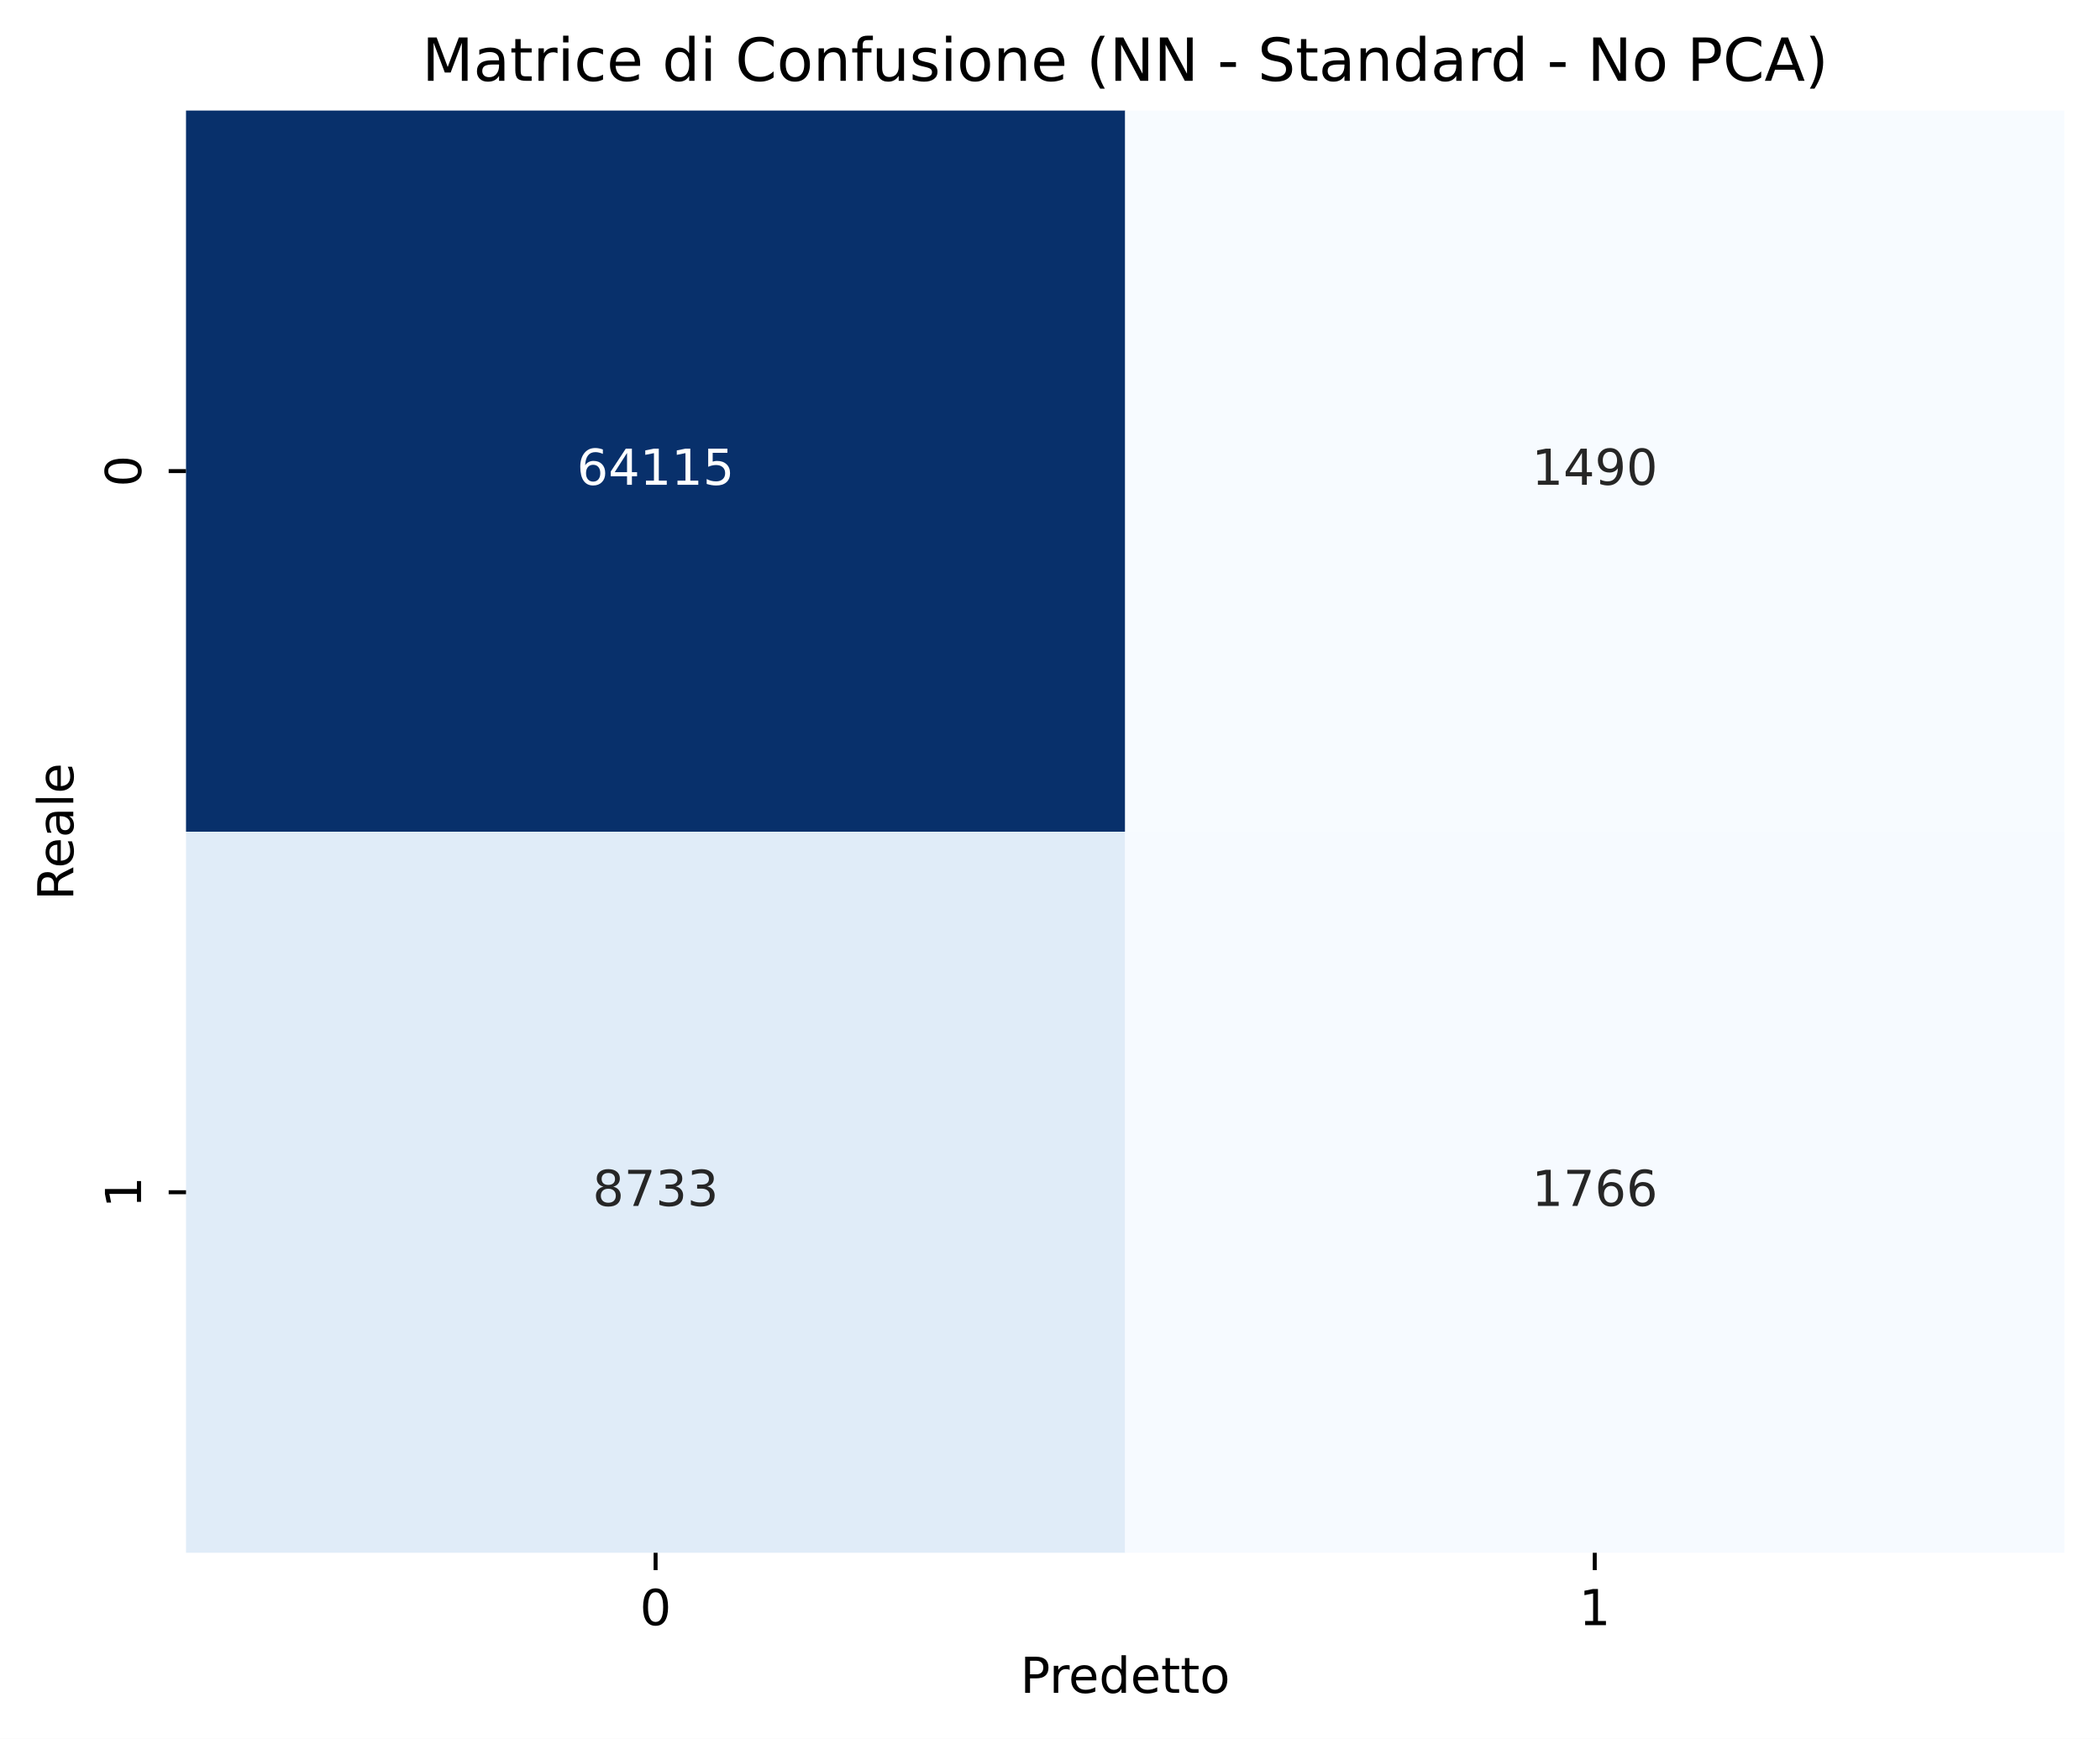
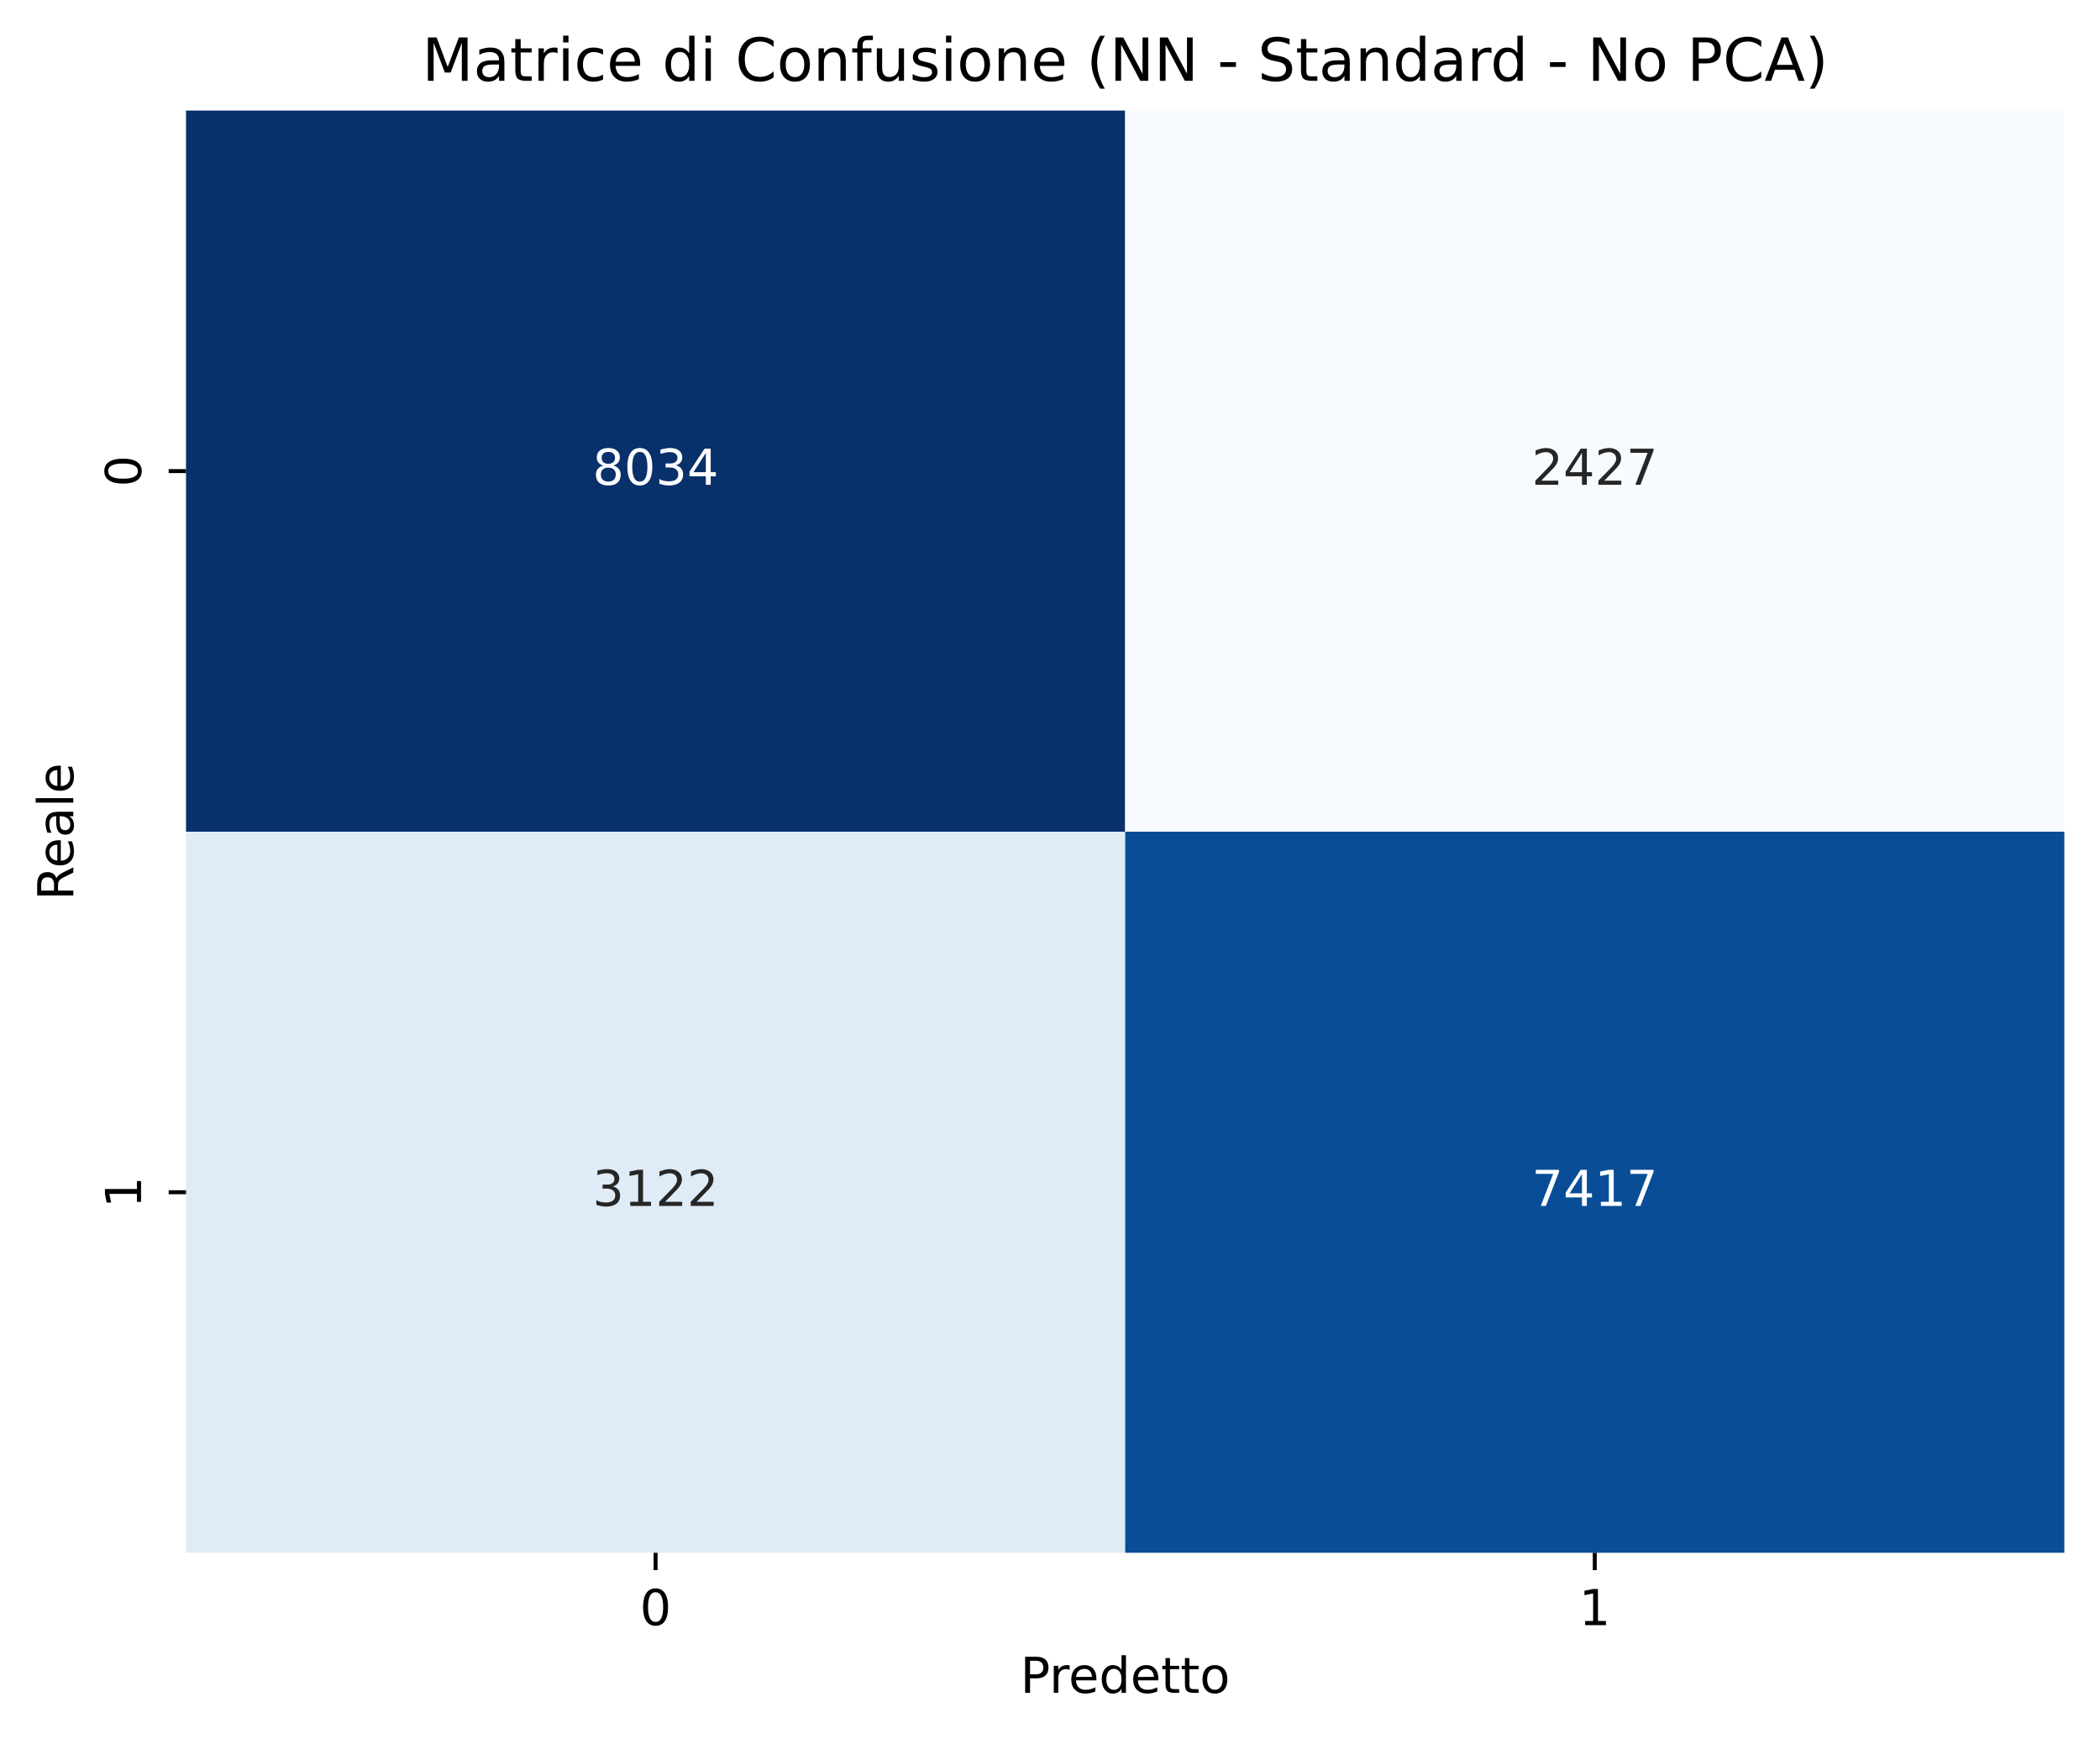
<svg xmlns="http://www.w3.org/2000/svg" xmlns:xlink="http://www.w3.org/1999/xlink" width="423.996pt" height="351.034pt" viewBox="0 0 423.996 351.034" version="1.1">
  <defs>
    <style type="text/css">*{stroke-linejoin: round; stroke-linecap: butt}</style>
  </defs>
  <g id="figure_1">
    <g id="patch_1">
      <path d="M 0 351.034  L 423.996 351.034  L 423.996 0  L 0 0  z " style="fill: #ffffff" />
    </g>
    <g id="axes_1">
      <g id="patch_2">
        <path d="M 37.556 313.478  L 416.796 313.478  L 416.796 22.318  L 37.556 22.318  z " style="fill: #ffffff" />
      </g>
      <g id="QuadMesh_1">
-         <path d="M 37.556 22.318  L 227.176 22.318  L 227.176 167.898  L 37.556 167.898  L 37.556 22.318  " clip-path="url(#paa4b24d667)" style="fill: #08306b" />
-         <path d="M 227.176 22.318  L 416.796 22.318  L 416.796 167.898  L 227.176 167.898  L 227.176 22.318  " clip-path="url(#paa4b24d667)" style="fill: #f7fbff" />
-         <path d="M 37.556 167.898  L 227.176 167.898  L 227.176 313.478  L 37.556 313.478  L 37.556 167.898  " clip-path="url(#paa4b24d667)" style="fill: #e0ecf8" />
-         <path d="M 227.176 167.898  L 416.796 167.898  L 416.796 313.478  L 227.176 313.478  L 227.176 167.898  " clip-path="url(#paa4b24d667)" style="fill: #f6faff" />
+         <path d="M 37.556 22.318  L 227.176 22.318  L 227.176 167.898  L 37.556 167.898  L 37.556 22.318  " clip-path="url(#p06535b586e)" style="fill: #08306b" />
+         <path d="M 227.176 22.318  L 416.796 22.318  L 416.796 167.898  L 227.176 167.898  L 227.176 22.318  " clip-path="url(#p06535b586e)" style="fill: #f7fbff" />
+         <path d="M 37.556 167.898  L 227.176 167.898  L 227.176 313.478  L 37.556 313.478  L 37.556 167.898  " clip-path="url(#p06535b586e)" style="fill: #dfebf7" />
+         <path d="M 227.176 167.898  L 416.796 167.898  L 416.796 313.478  L 227.176 313.478  L 227.176 167.898  " clip-path="url(#p06535b586e)" style="fill: #084d96" />
      </g>
      <g id="matplotlib.axis_1">
        <g id="xtick_1">
          <g id="line2d_1">
            <defs>
-               <path id="mdf2c131382" d="M 0 0  L 0 3.5  " style="stroke: #000000; stroke-width: 0.8" />
-             </defs>
-             <g>
-               <use xlink:href="#mdf2c131382" x="132.366" y="313.478" style="stroke: #000000; stroke-width: 0.8" />
+               <path id="m2a89f41d2f" d="M 0 0  L 0 3.5  " style="stroke: #000000; stroke-width: 0.8" />
+             </defs>
+             <g>
+               <use xlink:href="#m2a89f41d2f" x="132.366" y="313.478" style="stroke: #000000; stroke-width: 0.8" />
            </g>
          </g>
          <g id="text_1">
            <g transform="translate(129.185 328.0766) scale(0.1 -0.1)">
              <defs>
                <path id="DejaVuSans-30" d="M 2034 4250  Q 1547 4250 1301 3770  Q 1056 3291 1056 2328  Q 1056 1369 1301 889  Q 1547 409 2034 409  Q 2525 409 2770 889  Q 3016 1369 3016 2328  Q 3016 3291 2770 3770  Q 2525 4250 2034 4250  z M 2034 4750  Q 2819 4750 3233 4129  Q 3647 3509 3647 2328  Q 3647 1150 3233 529  Q 2819 -91 2034 -91  Q 1250 -91 836 529  Q 422 1150 422 2328  Q 422 3509 836 4129  Q 1250 4750 2034 4750  z " transform="scale(0.015625)" />
              </defs>
              <use xlink:href="#DejaVuSans-30" />
            </g>
          </g>
        </g>
        <g id="xtick_2">
          <g id="line2d_2">
            <g>
-               <use xlink:href="#mdf2c131382" x="321.986" y="313.478" style="stroke: #000000; stroke-width: 0.8" />
+               <use xlink:href="#m2a89f41d2f" x="321.986" y="313.478" style="stroke: #000000; stroke-width: 0.8" />
            </g>
          </g>
          <g id="text_2">
            <g transform="translate(318.805 328.0766) scale(0.1 -0.1)">
              <defs>
                <path id="DejaVuSans-31" d="M 794 531  L 1825 531  L 1825 4091  L 703 3866  L 703 4441  L 1819 4666  L 2450 4666  L 2450 531  L 3481 531  L 3481 0  L 794 0  L 794 531  z " transform="scale(0.015625)" />
              </defs>
              <use xlink:href="#DejaVuSans-31" />
            </g>
          </g>
        </g>
        <g id="text_3">
          <g transform="translate(205.9989 341.7547) scale(0.1 -0.1)">
            <defs>
              <path id="DejaVuSans-50" d="M 1259 4147  L 1259 2394  L 2053 2394  Q 2494 2394 2734 2622  Q 2975 2850 2975 3272  Q 2975 3691 2734 3919  Q 2494 4147 2053 4147  L 1259 4147  z M 628 4666  L 2053 4666  Q 2838 4666 3239 4311  Q 3641 3956 3641 3272  Q 3641 2581 3239 2228  Q 2838 1875 2053 1875  L 1259 1875  L 1259 0  L 628 0  L 628 4666  z " transform="scale(0.015625)" />
              <path id="DejaVuSans-72" d="M 2631 2963  Q 2534 3019 2420 3045  Q 2306 3072 2169 3072  Q 1681 3072 1420 2755  Q 1159 2438 1159 1844  L 1159 0  L 581 0  L 581 3500  L 1159 3500  L 1159 2956  Q 1341 3275 1631 3429  Q 1922 3584 2338 3584  Q 2397 3584 2469 3576  Q 2541 3569 2628 3553  L 2631 2963  z " transform="scale(0.015625)" />
              <path id="DejaVuSans-65" d="M 3597 1894  L 3597 1613  L 953 1613  Q 991 1019 1311 708  Q 1631 397 2203 397  Q 2534 397 2845 478  Q 3156 559 3463 722  L 3463 178  Q 3153 47 2828 -22  Q 2503 -91 2169 -91  Q 1331 -91 842 396  Q 353 884 353 1716  Q 353 2575 817 3079  Q 1281 3584 2069 3584  Q 2775 3584 3186 3129  Q 3597 2675 3597 1894  z M 3022 2063  Q 3016 2534 2758 2815  Q 2500 3097 2075 3097  Q 1594 3097 1305 2825  Q 1016 2553 972 2059  L 3022 2063  z " transform="scale(0.015625)" />
              <path id="DejaVuSans-64" d="M 2906 2969  L 2906 4863  L 3481 4863  L 3481 0  L 2906 0  L 2906 525  Q 2725 213 2448 61  Q 2172 -91 1784 -91  Q 1150 -91 751 415  Q 353 922 353 1747  Q 353 2572 751 3078  Q 1150 3584 1784 3584  Q 2172 3584 2448 3432  Q 2725 3281 2906 2969  z M 947 1747  Q 947 1113 1208 752  Q 1469 391 1925 391  Q 2381 391 2643 752  Q 2906 1113 2906 1747  Q 2906 2381 2643 2742  Q 2381 3103 1925 3103  Q 1469 3103 1208 2742  Q 947 2381 947 1747  z " transform="scale(0.015625)" />
              <path id="DejaVuSans-74" d="M 1172 4494  L 1172 3500  L 2356 3500  L 2356 3053  L 1172 3053  L 1172 1153  Q 1172 725 1289 603  Q 1406 481 1766 481  L 2356 481  L 2356 0  L 1766 0  Q 1100 0 847 248  Q 594 497 594 1153  L 594 3053  L 172 3053  L 172 3500  L 594 3500  L 594 4494  L 1172 4494  z " transform="scale(0.015625)" />
              <path id="DejaVuSans-6f" d="M 1959 3097  Q 1497 3097 1228 2736  Q 959 2375 959 1747  Q 959 1119 1226 758  Q 1494 397 1959 397  Q 2419 397 2687 759  Q 2956 1122 2956 1747  Q 2956 2369 2687 2733  Q 2419 3097 1959 3097  z M 1959 3584  Q 2709 3584 3137 3096  Q 3566 2609 3566 1747  Q 3566 888 3137 398  Q 2709 -91 1959 -91  Q 1206 -91 779 398  Q 353 888 353 1747  Q 353 2609 779 3096  Q 1206 3584 1959 3584  z " transform="scale(0.015625)" />
            </defs>
            <use xlink:href="#DejaVuSans-50" />
            <use xlink:href="#DejaVuSans-72" transform="translate(58.55273 0)" />
            <use xlink:href="#DejaVuSans-65" transform="translate(97.41602 0)" />
            <use xlink:href="#DejaVuSans-64" transform="translate(158.9395 0)" />
            <use xlink:href="#DejaVuSans-65" transform="translate(222.416 0)" />
            <use xlink:href="#DejaVuSans-74" transform="translate(283.9395 0)" />
            <use xlink:href="#DejaVuSans-74" transform="translate(323.1484 0)" />
            <use xlink:href="#DejaVuSans-6f" transform="translate(362.3574 0)" />
          </g>
        </g>
      </g>
      <g id="matplotlib.axis_2">
        <g id="ytick_1">
          <g id="line2d_3">
            <defs>
-               <path id="m4157e343cb" d="M 0 0  L -3.5 0  " style="stroke: #000000; stroke-width: 0.8" />
-             </defs>
-             <g>
-               <use xlink:href="#m4157e343cb" x="37.556" y="95.108" style="stroke: #000000; stroke-width: 0.8" />
+               <path id="m7005721391" d="M 0 0  L -3.5 0  " style="stroke: #000000; stroke-width: 0.8" />
+             </defs>
+             <g>
+               <use xlink:href="#m7005721391" x="37.556" y="95.108" style="stroke: #000000; stroke-width: 0.8" />
            </g>
          </g>
          <g id="text_4">
            <g transform="translate(28.47656 98.28938) rotate(-90) scale(0.1 -0.1)">
              <use xlink:href="#DejaVuSans-30" />
            </g>
          </g>
        </g>
        <g id="ytick_2">
          <g id="line2d_4">
            <g>
-               <use xlink:href="#m4157e343cb" x="37.556" y="240.688" style="stroke: #000000; stroke-width: 0.8" />
+               <use xlink:href="#m7005721391" x="37.556" y="240.688" style="stroke: #000000; stroke-width: 0.8" />
            </g>
          </g>
          <g id="text_5">
            <g transform="translate(28.47656 243.8694) rotate(-90) scale(0.1 -0.1)">
              <use xlink:href="#DejaVuSans-31" />
            </g>
          </g>
        </g>
        <g id="text_6">
          <g transform="translate(14.79844 181.7536) rotate(-90) scale(0.1 -0.1)">
            <defs>
              <path id="DejaVuSans-52" d="M 2841 2188  Q 3044 2119 3236 1894  Q 3428 1669 3622 1275  L 4263 0  L 3584 0  L 2988 1197  Q 2756 1666 2539 1819  Q 2322 1972 1947 1972  L 1259 1972  L 1259 0  L 628 0  L 628 4666  L 2053 4666  Q 2853 4666 3247 4331  Q 3641 3997 3641 3322  Q 3641 2881 3436 2590  Q 3231 2300 2841 2188  z M 1259 4147  L 1259 2491  L 2053 2491  Q 2509 2491 2742 2702  Q 2975 2913 2975 3322  Q 2975 3731 2742 3939  Q 2509 4147 2053 4147  L 1259 4147  z " transform="scale(0.015625)" />
              <path id="DejaVuSans-61" d="M 2194 1759  Q 1497 1759 1228 1600  Q 959 1441 959 1056  Q 959 750 1161 570  Q 1363 391 1709 391  Q 2188 391 2477 730  Q 2766 1069 2766 1631  L 2766 1759  L 2194 1759  z M 3341 1997  L 3341 0  L 2766 0  L 2766 531  Q 2569 213 2275 61  Q 1981 -91 1556 -91  Q 1019 -91 701 211  Q 384 513 384 1019  Q 384 1609 779 1909  Q 1175 2209 1959 2209  L 2766 2209  L 2766 2266  Q 2766 2663 2505 2880  Q 2244 3097 1772 3097  Q 1472 3097 1187 3025  Q 903 2953 641 2809  L 641 3341  Q 956 3463 1253 3523  Q 1550 3584 1831 3584  Q 2591 3584 2966 3190  Q 3341 2797 3341 1997  z " transform="scale(0.015625)" />
              <path id="DejaVuSans-6c" d="M 603 4863  L 1178 4863  L 1178 0  L 603 0  L 603 4863  z " transform="scale(0.015625)" />
            </defs>
            <use xlink:href="#DejaVuSans-52" />
            <use xlink:href="#DejaVuSans-65" transform="translate(64.98242 0)" />
            <use xlink:href="#DejaVuSans-61" transform="translate(126.5059 0)" />
            <use xlink:href="#DejaVuSans-6c" transform="translate(187.7852 0)" />
            <use xlink:href="#DejaVuSans-65" transform="translate(215.5684 0)" />
          </g>
        </g>
      </g>
      <g id="text_7">
-         <g style="fill: #ffffff" transform="translate(116.46 97.8675) scale(0.1 -0.1)">
+         <g style="fill: #ffffff" transform="translate(119.6412 97.8675) scale(0.1 -0.1)">
          <defs>
-             <path id="DejaVuSans-36" d="M 2113 2584  Q 1688 2584 1439 2293  Q 1191 2003 1191 1497  Q 1191 994 1439 701  Q 1688 409 2113 409  Q 2538 409 2786 701  Q 3034 994 3034 1497  Q 3034 2003 2786 2293  Q 2538 2584 2113 2584  z M 3366 4563  L 3366 3988  Q 3128 4100 2886 4159  Q 2644 4219 2406 4219  Q 1781 4219 1451 3797  Q 1122 3375 1075 2522  Q 1259 2794 1537 2939  Q 1816 3084 2150 3084  Q 2853 3084 3261 2657  Q 3669 2231 3669 1497  Q 3669 778 3244 343  Q 2819 -91 2113 -91  Q 1303 -91 875 529  Q 447 1150 447 2328  Q 447 3434 972 4092  Q 1497 4750 2381 4750  Q 2619 4750 2861 4703  Q 3103 4656 3366 4563  z " transform="scale(0.015625)" />
+             <path id="DejaVuSans-38" d="M 2034 2216  Q 1584 2216 1326 1975  Q 1069 1734 1069 1313  Q 1069 891 1326 650  Q 1584 409 2034 409  Q 2484 409 2743 651  Q 3003 894 3003 1313  Q 3003 1734 2745 1975  Q 2488 2216 2034 2216  z M 1403 2484  Q 997 2584 770 2862  Q 544 3141 544 3541  Q 544 4100 942 4425  Q 1341 4750 2034 4750  Q 2731 4750 3128 4425  Q 3525 4100 3525 3541  Q 3525 3141 3298 2862  Q 3072 2584 2669 2484  Q 3125 2378 3379 2068  Q 3634 1759 3634 1313  Q 3634 634 3220 271  Q 2806 -91 2034 -91  Q 1263 -91 848 271  Q 434 634 434 1313  Q 434 1759 690 2068  Q 947 2378 1403 2484  z M 1172 3481  Q 1172 3119 1398 2916  Q 1625 2713 2034 2713  Q 2441 2713 2670 2916  Q 2900 3119 2900 3481  Q 2900 3844 2670 4047  Q 2441 4250 2034 4250  Q 1625 4250 1398 4047  Q 1172 3844 1172 3481  z " transform="scale(0.015625)" />
+             <path id="DejaVuSans-33" d="M 2597 2516  Q 3050 2419 3304 2112  Q 3559 1806 3559 1356  Q 3559 666 3084 287  Q 2609 -91 1734 -91  Q 1441 -91 1130 -33  Q 819 25 488 141  L 488 750  Q 750 597 1062 519  Q 1375 441 1716 441  Q 2309 441 2620 675  Q 2931 909 2931 1356  Q 2931 1769 2642 2001  Q 2353 2234 1838 2234  L 1294 2234  L 1294 2753  L 1863 2753  Q 2328 2753 2575 2939  Q 2822 3125 2822 3475  Q 2822 3834 2567 4026  Q 2313 4219 1838 4219  Q 1578 4219 1281 4162  Q 984 4106 628 3988  L 628 4550  Q 988 4650 1302 4700  Q 1616 4750 1894 4750  Q 2613 4750 3031 4423  Q 3450 4097 3450 3541  Q 3450 3153 3228 2886  Q 3006 2619 2597 2516  z " transform="scale(0.015625)" />
            <path id="DejaVuSans-34" d="M 2419 4116  L 825 1625  L 2419 1625  L 2419 4116  z M 2253 4666  L 3047 4666  L 3047 1625  L 3713 1625  L 3713 1100  L 3047 1100  L 3047 0  L 2419 0  L 2419 1100  L 313 1100  L 313 1709  L 2253 4666  z " transform="scale(0.015625)" />
-             <path id="DejaVuSans-35" d="M 691 4666  L 3169 4666  L 3169 4134  L 1269 4134  L 1269 2991  Q 1406 3038 1543 3061  Q 1681 3084 1819 3084  Q 2600 3084 3056 2656  Q 3513 2228 3513 1497  Q 3513 744 3044 326  Q 2575 -91 1722 -91  Q 1428 -91 1123 -41  Q 819 9 494 109  L 494 744  Q 775 591 1075 516  Q 1375 441 1709 441  Q 2250 441 2565 725  Q 2881 1009 2881 1497  Q 2881 1984 2565 2268  Q 2250 2553 1709 2553  Q 1456 2553 1204 2497  Q 953 2441 691 2322  L 691 4666  z " transform="scale(0.015625)" />
          </defs>
-           <use xlink:href="#DejaVuSans-36" />
-           <use xlink:href="#DejaVuSans-34" transform="translate(63.62305 0)" />
-           <use xlink:href="#DejaVuSans-31" transform="translate(127.2461 0)" />
-           <use xlink:href="#DejaVuSans-31" transform="translate(190.8691 0)" />
-           <use xlink:href="#DejaVuSans-35" transform="translate(254.4922 0)" />
+           <use xlink:href="#DejaVuSans-38" />
+           <use xlink:href="#DejaVuSans-30" transform="translate(63.62305 0)" />
+           <use xlink:href="#DejaVuSans-33" transform="translate(127.2461 0)" />
+           <use xlink:href="#DejaVuSans-34" transform="translate(190.8691 0)" />
        </g>
      </g>
      <g id="text_8">
        <g style="fill: #262626" transform="translate(309.2613 97.8675) scale(0.1 -0.1)">
          <defs>
-             <path id="DejaVuSans-39" d="M 703 97  L 703 672  Q 941 559 1184 500  Q 1428 441 1663 441  Q 2288 441 2617 861  Q 2947 1281 2994 2138  Q 2813 1869 2534 1725  Q 2256 1581 1919 1581  Q 1219 1581 811 2004  Q 403 2428 403 3163  Q 403 3881 828 4315  Q 1253 4750 1959 4750  Q 2769 4750 3195 4129  Q 3622 3509 3622 2328  Q 3622 1225 3098 567  Q 2575 -91 1691 -91  Q 1453 -91 1209 -44  Q 966 3 703 97  z M 1959 2075  Q 2384 2075 2632 2365  Q 2881 2656 2881 3163  Q 2881 3666 2632 3958  Q 2384 4250 1959 4250  Q 1534 4250 1286 3958  Q 1038 3666 1038 3163  Q 1038 2656 1286 2365  Q 1534 2075 1959 2075  z " transform="scale(0.015625)" />
+             <path id="DejaVuSans-32" d="M 1228 531  L 3431 531  L 3431 0  L 469 0  L 469 531  Q 828 903 1448 1529  Q 2069 2156 2228 2338  Q 2531 2678 2651 2914  Q 2772 3150 2772 3378  Q 2772 3750 2511 3984  Q 2250 4219 1831 4219  Q 1534 4219 1204 4116  Q 875 4013 500 3803  L 500 4441  Q 881 4594 1212 4672  Q 1544 4750 1819 4750  Q 2544 4750 2975 4387  Q 3406 4025 3406 3419  Q 3406 3131 3298 2873  Q 3191 2616 2906 2266  Q 2828 2175 2409 1742  Q 1991 1309 1228 531  z " transform="scale(0.015625)" />
+             <path id="DejaVuSans-37" d="M 525 4666  L 3525 4666  L 3525 4397  L 1831 0  L 1172 0  L 2766 4134  L 525 4134  L 525 4666  z " transform="scale(0.015625)" />
          </defs>
-           <use xlink:href="#DejaVuSans-31" />
+           <use xlink:href="#DejaVuSans-32" />
          <use xlink:href="#DejaVuSans-34" transform="translate(63.62305 0)" />
-           <use xlink:href="#DejaVuSans-39" transform="translate(127.2461 0)" />
-           <use xlink:href="#DejaVuSans-30" transform="translate(190.8691 0)" />
+           <use xlink:href="#DejaVuSans-32" transform="translate(127.2461 0)" />
+           <use xlink:href="#DejaVuSans-37" transform="translate(190.8691 0)" />
        </g>
      </g>
      <g id="text_9">
        <g style="fill: #262626" transform="translate(119.6412 243.4475) scale(0.1 -0.1)">
-           <defs>
-             <path id="DejaVuSans-38" d="M 2034 2216  Q 1584 2216 1326 1975  Q 1069 1734 1069 1313  Q 1069 891 1326 650  Q 1584 409 2034 409  Q 2484 409 2743 651  Q 3003 894 3003 1313  Q 3003 1734 2745 1975  Q 2488 2216 2034 2216  z M 1403 2484  Q 997 2584 770 2862  Q 544 3141 544 3541  Q 544 4100 942 4425  Q 1341 4750 2034 4750  Q 2731 4750 3128 4425  Q 3525 4100 3525 3541  Q 3525 3141 3298 2862  Q 3072 2584 2669 2484  Q 3125 2378 3379 2068  Q 3634 1759 3634 1313  Q 3634 634 3220 271  Q 2806 -91 2034 -91  Q 1263 -91 848 271  Q 434 634 434 1313  Q 434 1759 690 2068  Q 947 2378 1403 2484  z M 1172 3481  Q 1172 3119 1398 2916  Q 1625 2713 2034 2713  Q 2441 2713 2670 2916  Q 2900 3119 2900 3481  Q 2900 3844 2670 4047  Q 2441 4250 2034 4250  Q 1625 4250 1398 4047  Q 1172 3844 1172 3481  z " transform="scale(0.015625)" />
-             <path id="DejaVuSans-37" d="M 525 4666  L 3525 4666  L 3525 4397  L 1831 0  L 1172 0  L 2766 4134  L 525 4134  L 525 4666  z " transform="scale(0.015625)" />
-             <path id="DejaVuSans-33" d="M 2597 2516  Q 3050 2419 3304 2112  Q 3559 1806 3559 1356  Q 3559 666 3084 287  Q 2609 -91 1734 -91  Q 1441 -91 1130 -33  Q 819 25 488 141  L 488 750  Q 750 597 1062 519  Q 1375 441 1716 441  Q 2309 441 2620 675  Q 2931 909 2931 1356  Q 2931 1769 2642 2001  Q 2353 2234 1838 2234  L 1294 2234  L 1294 2753  L 1863 2753  Q 2328 2753 2575 2939  Q 2822 3125 2822 3475  Q 2822 3834 2567 4026  Q 2313 4219 1838 4219  Q 1578 4219 1281 4162  Q 984 4106 628 3988  L 628 4550  Q 988 4650 1302 4700  Q 1616 4750 1894 4750  Q 2613 4750 3031 4423  Q 3450 4097 3450 3541  Q 3450 3153 3228 2886  Q 3006 2619 2597 2516  z " transform="scale(0.015625)" />
-           </defs>
-           <use xlink:href="#DejaVuSans-38" />
-           <use xlink:href="#DejaVuSans-37" transform="translate(63.62305 0)" />
-           <use xlink:href="#DejaVuSans-33" transform="translate(127.2461 0)" />
-           <use xlink:href="#DejaVuSans-33" transform="translate(190.8691 0)" />
+           <use xlink:href="#DejaVuSans-33" />
+           <use xlink:href="#DejaVuSans-31" transform="translate(63.62305 0)" />
+           <use xlink:href="#DejaVuSans-32" transform="translate(127.2461 0)" />
+           <use xlink:href="#DejaVuSans-32" transform="translate(190.8691 0)" />
        </g>
      </g>
      <g id="text_10">
-         <g style="fill: #262626" transform="translate(309.2613 243.4475) scale(0.1 -0.1)">
-           <use xlink:href="#DejaVuSans-31" />
-           <use xlink:href="#DejaVuSans-37" transform="translate(63.62305 0)" />
-           <use xlink:href="#DejaVuSans-36" transform="translate(127.2461 0)" />
-           <use xlink:href="#DejaVuSans-36" transform="translate(190.8691 0)" />
+         <g style="fill: #ffffff" transform="translate(309.2613 243.4475) scale(0.1 -0.1)">
+           <use xlink:href="#DejaVuSans-37" />
+           <use xlink:href="#DejaVuSans-34" transform="translate(63.62305 0)" />
+           <use xlink:href="#DejaVuSans-31" transform="translate(127.2461 0)" />
+           <use xlink:href="#DejaVuSans-37" transform="translate(190.8691 0)" />
        </g>
      </g>
      <g id="text_11">
        <g transform="translate(85.22094 16.31812) scale(0.12 -0.12)">
          <defs>
            <path id="DejaVuSans-4d" d="M 628 4666  L 1569 4666  L 2759 1491  L 3956 4666  L 4897 4666  L 4897 0  L 4281 0  L 4281 4097  L 3078 897  L 2444 897  L 1241 4097  L 1241 0  L 628 0  L 628 4666  z " transform="scale(0.015625)" />
            <path id="DejaVuSans-69" d="M 603 3500  L 1178 3500  L 1178 0  L 603 0  L 603 3500  z M 603 4863  L 1178 4863  L 1178 4134  L 603 4134  L 603 4863  z " transform="scale(0.015625)" />
            <path id="DejaVuSans-63" d="M 3122 3366  L 3122 2828  Q 2878 2963 2633 3030  Q 2388 3097 2138 3097  Q 1578 3097 1268 2742  Q 959 2388 959 1747  Q 959 1106 1268 751  Q 1578 397 2138 397  Q 2388 397 2633 464  Q 2878 531 3122 666  L 3122 134  Q 2881 22 2623 -34  Q 2366 -91 2075 -91  Q 1284 -91 818 406  Q 353 903 353 1747  Q 353 2603 823 3093  Q 1294 3584 2113 3584  Q 2378 3584 2631 3529  Q 2884 3475 3122 3366  z " transform="scale(0.015625)" />
            <path id="DejaVuSans-20" transform="scale(0.015625)" />
            <path id="DejaVuSans-43" d="M 4122 4306  L 4122 3641  Q 3803 3938 3442 4084  Q 3081 4231 2675 4231  Q 1875 4231 1450 3742  Q 1025 3253 1025 2328  Q 1025 1406 1450 917  Q 1875 428 2675 428  Q 3081 428 3442 575  Q 3803 722 4122 1019  L 4122 359  Q 3791 134 3420 21  Q 3050 -91 2638 -91  Q 1578 -91 968 557  Q 359 1206 359 2328  Q 359 3453 968 4101  Q 1578 4750 2638 4750  Q 3056 4750 3426 4639  Q 3797 4528 4122 4306  z " transform="scale(0.015625)" />
            <path id="DejaVuSans-6e" d="M 3513 2113  L 3513 0  L 2938 0  L 2938 2094  Q 2938 2591 2744 2837  Q 2550 3084 2163 3084  Q 1697 3084 1428 2787  Q 1159 2491 1159 1978  L 1159 0  L 581 0  L 581 3500  L 1159 3500  L 1159 2956  Q 1366 3272 1645 3428  Q 1925 3584 2291 3584  Q 2894 3584 3203 3211  Q 3513 2838 3513 2113  z " transform="scale(0.015625)" />
            <path id="DejaVuSans-66" d="M 2375 4863  L 2375 4384  L 1825 4384  Q 1516 4384 1395 4259  Q 1275 4134 1275 3809  L 1275 3500  L 2222 3500  L 2222 3053  L 1275 3053  L 1275 0  L 697 0  L 697 3053  L 147 3053  L 147 3500  L 697 3500  L 697 3744  Q 697 4328 969 4595  Q 1241 4863 1831 4863  L 2375 4863  z " transform="scale(0.015625)" />
            <path id="DejaVuSans-75" d="M 544 1381  L 544 3500  L 1119 3500  L 1119 1403  Q 1119 906 1312 657  Q 1506 409 1894 409  Q 2359 409 2629 706  Q 2900 1003 2900 1516  L 2900 3500  L 3475 3500  L 3475 0  L 2900 0  L 2900 538  Q 2691 219 2414 64  Q 2138 -91 1772 -91  Q 1169 -91 856 284  Q 544 659 544 1381  z M 1991 3584  L 1991 3584  z " transform="scale(0.015625)" />
            <path id="DejaVuSans-73" d="M 2834 3397  L 2834 2853  Q 2591 2978 2328 3040  Q 2066 3103 1784 3103  Q 1356 3103 1142 2972  Q 928 2841 928 2578  Q 928 2378 1081 2264  Q 1234 2150 1697 2047  L 1894 2003  Q 2506 1872 2764 1633  Q 3022 1394 3022 966  Q 3022 478 2636 193  Q 2250 -91 1575 -91  Q 1294 -91 989 -36  Q 684 19 347 128  L 347 722  Q 666 556 975 473  Q 1284 391 1588 391  Q 1994 391 2212 530  Q 2431 669 2431 922  Q 2431 1156 2273 1281  Q 2116 1406 1581 1522  L 1381 1569  Q 847 1681 609 1914  Q 372 2147 372 2553  Q 372 3047 722 3315  Q 1072 3584 1716 3584  Q 2034 3584 2315 3537  Q 2597 3491 2834 3397  z " transform="scale(0.015625)" />
            <path id="DejaVuSans-28" d="M 1984 4856  Q 1566 4138 1362 3434  Q 1159 2731 1159 2009  Q 1159 1288 1364 580  Q 1569 -128 1984 -844  L 1484 -844  Q 1016 -109 783 600  Q 550 1309 550 2009  Q 550 2706 781 3412  Q 1013 4119 1484 4856  L 1984 4856  z " transform="scale(0.015625)" />
            <path id="DejaVuSans-4e" d="M 628 4666  L 1478 4666  L 3547 763  L 3547 4666  L 4159 4666  L 4159 0  L 3309 0  L 1241 3903  L 1241 0  L 628 0  L 628 4666  z " transform="scale(0.015625)" />
            <path id="DejaVuSans-2d" d="M 313 2009  L 1997 2009  L 1997 1497  L 313 1497  L 313 2009  z " transform="scale(0.015625)" />
            <path id="DejaVuSans-53" d="M 3425 4513  L 3425 3897  Q 3066 4069 2747 4153  Q 2428 4238 2131 4238  Q 1616 4238 1336 4038  Q 1056 3838 1056 3469  Q 1056 3159 1242 3001  Q 1428 2844 1947 2747  L 2328 2669  Q 3034 2534 3370 2195  Q 3706 1856 3706 1288  Q 3706 609 3251 259  Q 2797 -91 1919 -91  Q 1588 -91 1214 -16  Q 841 59 441 206  L 441 856  Q 825 641 1194 531  Q 1563 422 1919 422  Q 2459 422 2753 634  Q 3047 847 3047 1241  Q 3047 1584 2836 1778  Q 2625 1972 2144 2069  L 1759 2144  Q 1053 2284 737 2584  Q 422 2884 422 3419  Q 422 4038 858 4394  Q 1294 4750 2059 4750  Q 2388 4750 2728 4690  Q 3069 4631 3425 4513  z " transform="scale(0.015625)" />
            <path id="DejaVuSans-41" d="M 2188 4044  L 1331 1722  L 3047 1722  L 2188 4044  z M 1831 4666  L 2547 4666  L 4325 0  L 3669 0  L 3244 1197  L 1141 1197  L 716 0  L 50 0  L 1831 4666  z " transform="scale(0.015625)" />
            <path id="DejaVuSans-29" d="M 513 4856  L 1013 4856  Q 1481 4119 1714 3412  Q 1947 2706 1947 2009  Q 1947 1309 1714 600  Q 1481 -109 1013 -844  L 513 -844  Q 928 -128 1133 580  Q 1338 1288 1338 2009  Q 1338 2731 1133 3434  Q 928 4138 513 4856  z " transform="scale(0.015625)" />
          </defs>
          <use xlink:href="#DejaVuSans-4d" />
          <use xlink:href="#DejaVuSans-61" transform="translate(86.2793 0)" />
          <use xlink:href="#DejaVuSans-74" transform="translate(147.5586 0)" />
          <use xlink:href="#DejaVuSans-72" transform="translate(186.7676 0)" />
          <use xlink:href="#DejaVuSans-69" transform="translate(227.8809 0)" />
          <use xlink:href="#DejaVuSans-63" transform="translate(255.6641 0)" />
          <use xlink:href="#DejaVuSans-65" transform="translate(310.6445 0)" />
          <use xlink:href="#DejaVuSans-20" transform="translate(372.168 0)" />
          <use xlink:href="#DejaVuSans-64" transform="translate(403.9551 0)" />
          <use xlink:href="#DejaVuSans-69" transform="translate(467.4316 0)" />
          <use xlink:href="#DejaVuSans-20" transform="translate(495.2148 0)" />
          <use xlink:href="#DejaVuSans-43" transform="translate(527.002 0)" />
          <use xlink:href="#DejaVuSans-6f" transform="translate(596.8262 0)" />
          <use xlink:href="#DejaVuSans-6e" transform="translate(658.0078 0)" />
          <use xlink:href="#DejaVuSans-66" transform="translate(721.3867 0)" />
          <use xlink:href="#DejaVuSans-75" transform="translate(756.5918 0)" />
          <use xlink:href="#DejaVuSans-73" transform="translate(819.9707 0)" />
          <use xlink:href="#DejaVuSans-69" transform="translate(872.0703 0)" />
          <use xlink:href="#DejaVuSans-6f" transform="translate(899.8535 0)" />
          <use xlink:href="#DejaVuSans-6e" transform="translate(961.0352 0)" />
          <use xlink:href="#DejaVuSans-65" transform="translate(1024.414 0)" />
          <use xlink:href="#DejaVuSans-20" transform="translate(1085.938 0)" />
          <use xlink:href="#DejaVuSans-28" transform="translate(1117.725 0)" />
          <use xlink:href="#DejaVuSans-4e" transform="translate(1156.738 0)" />
          <use xlink:href="#DejaVuSans-4e" transform="translate(1231.543 0)" />
          <use xlink:href="#DejaVuSans-20" transform="translate(1306.348 0)" />
          <use xlink:href="#DejaVuSans-2d" transform="translate(1338.135 0)" />
          <use xlink:href="#DejaVuSans-20" transform="translate(1374.219 0)" />
          <use xlink:href="#DejaVuSans-53" transform="translate(1406.006 0)" />
          <use xlink:href="#DejaVuSans-74" transform="translate(1469.482 0)" />
          <use xlink:href="#DejaVuSans-61" transform="translate(1508.691 0)" />
          <use xlink:href="#DejaVuSans-6e" transform="translate(1569.971 0)" />
          <use xlink:href="#DejaVuSans-64" transform="translate(1633.35 0)" />
          <use xlink:href="#DejaVuSans-61" transform="translate(1696.826 0)" />
          <use xlink:href="#DejaVuSans-72" transform="translate(1758.105 0)" />
          <use xlink:href="#DejaVuSans-64" transform="translate(1797.469 0)" />
          <use xlink:href="#DejaVuSans-20" transform="translate(1860.945 0)" />
          <use xlink:href="#DejaVuSans-2d" transform="translate(1892.732 0)" />
          <use xlink:href="#DejaVuSans-20" transform="translate(1928.816 0)" />
          <use xlink:href="#DejaVuSans-4e" transform="translate(1960.604 0)" />
          <use xlink:href="#DejaVuSans-6f" transform="translate(2035.408 0)" />
          <use xlink:href="#DejaVuSans-20" transform="translate(2096.59 0)" />
          <use xlink:href="#DejaVuSans-50" transform="translate(2128.377 0)" />
          <use xlink:href="#DejaVuSans-43" transform="translate(2188.68 0)" />
          <use xlink:href="#DejaVuSans-41" transform="translate(2258.504 0)" />
          <use xlink:href="#DejaVuSans-29" transform="translate(2326.912 0)" />
        </g>
      </g>
    </g>
  </g>
  <defs>
-     <clipPath id="paa4b24d667">
+     <clipPath id="p06535b586e">
      <rect x="37.556" y="22.318" width="379.24" height="291.16" />
    </clipPath>
  </defs>
</svg>
